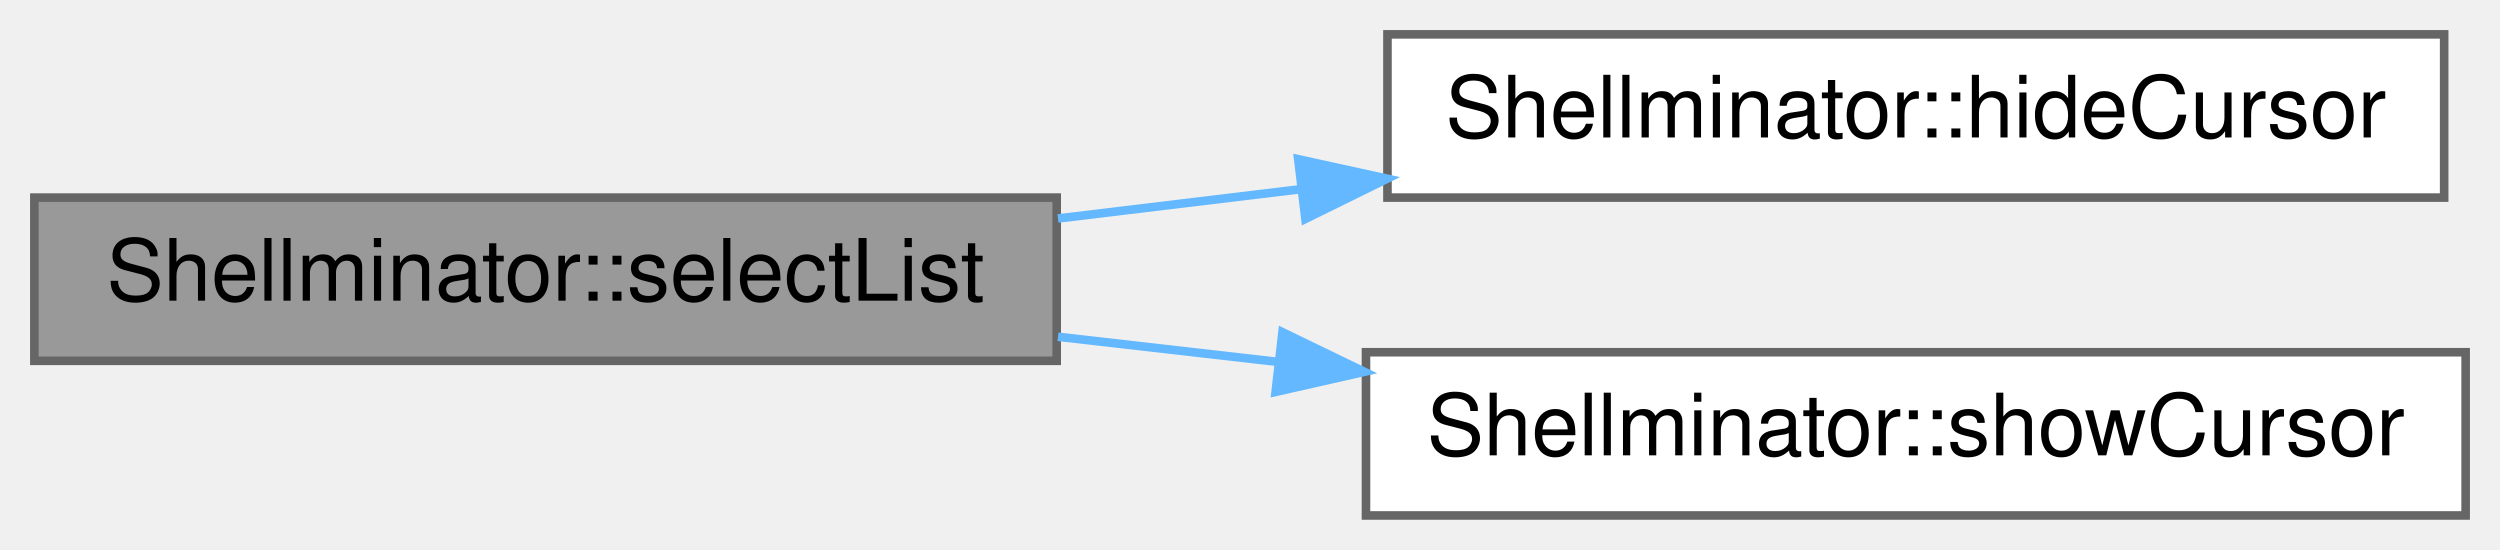
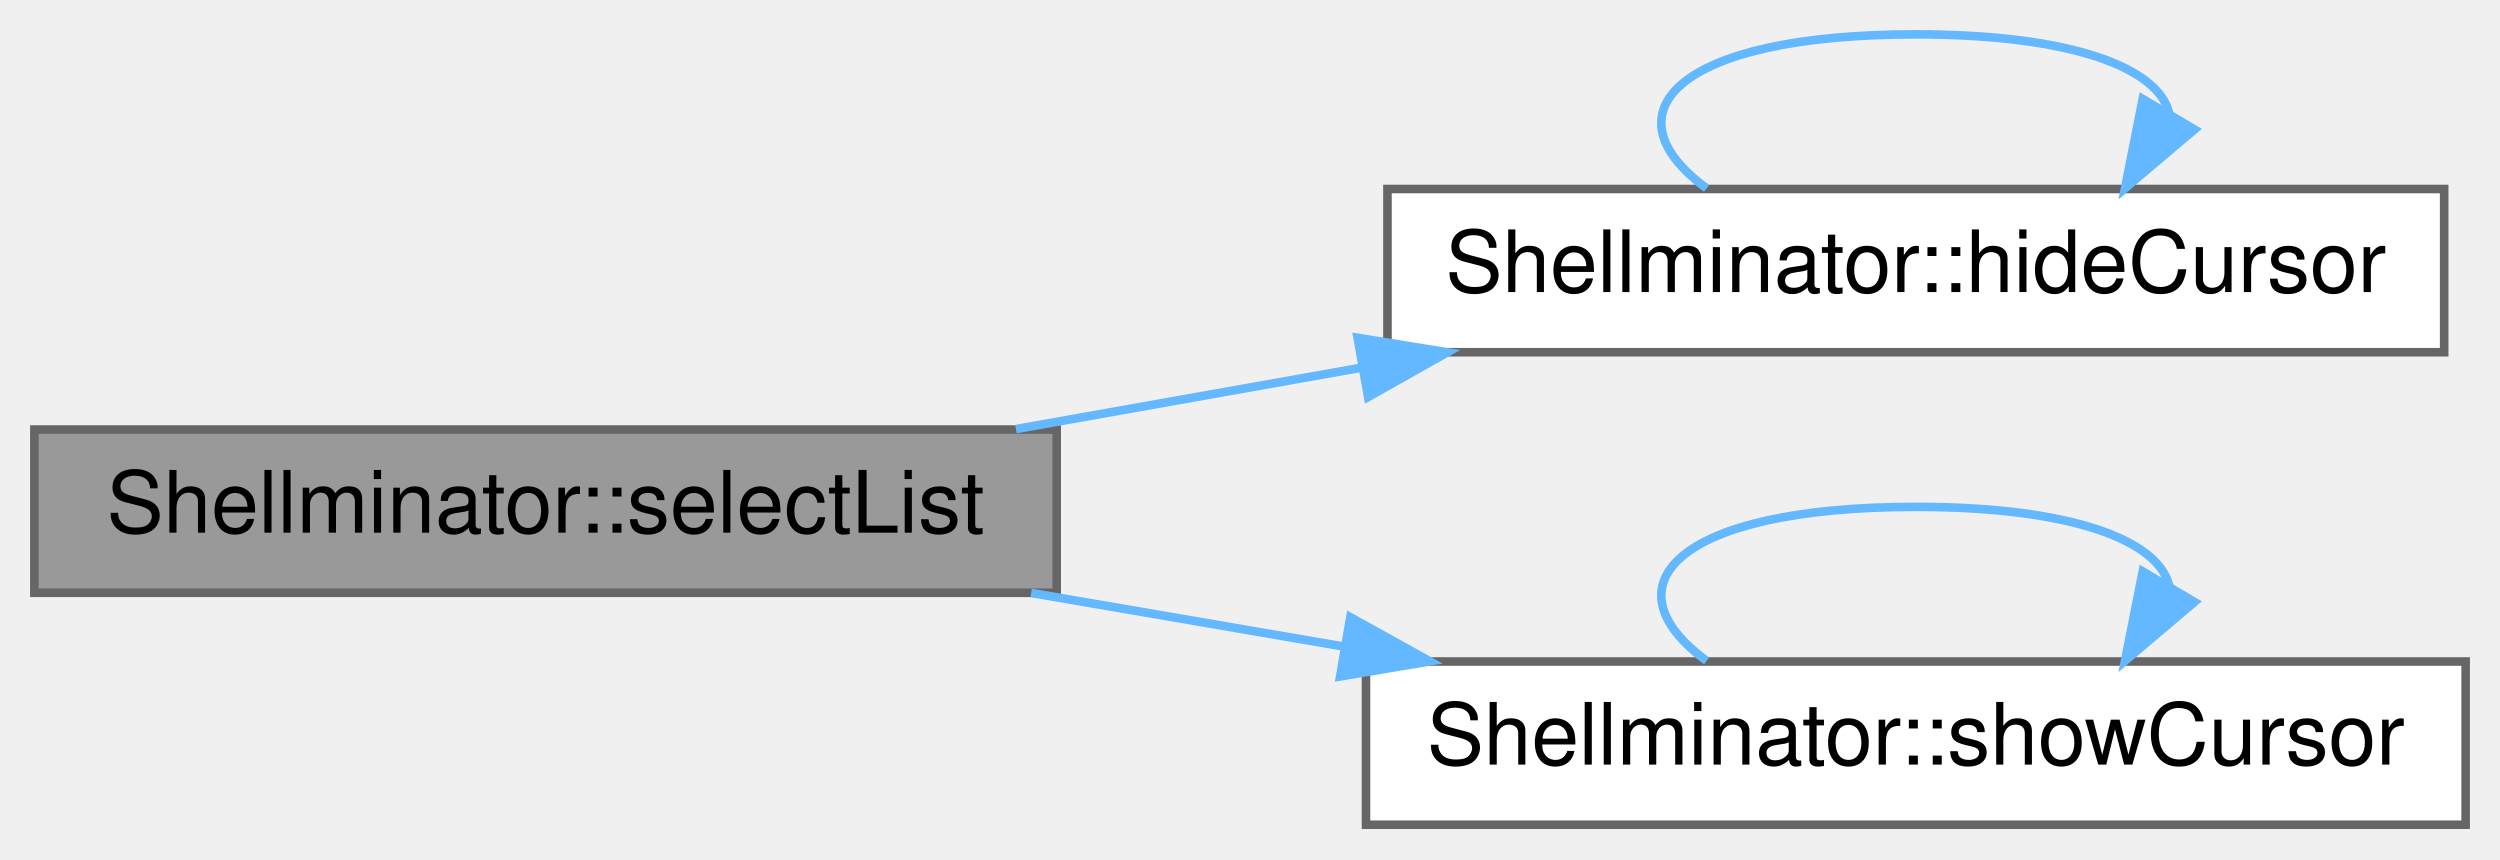
- <svg xmlns="http://www.w3.org/2000/svg" xmlns:xlink="http://www.w3.org/1999/xlink" width="291pt" height="64pt" viewBox="0.00 0.00 291.00 64.00">
-   <g id="graph0" class="graph" transform="scale(1 1) rotate(0) translate(4 60)">
+ <svg xmlns="http://www.w3.org/2000/svg" xmlns:xlink="http://www.w3.org/1999/xlink" width="291pt" height="100pt" viewBox="0.00 0.00 291.00 100.00">
+   <g id="graph0" class="graph" transform="scale(1 1) rotate(0) translate(4 96)">
    <g id="node1" class="node">
      <g id="a_node1">
        <a xlink:title="Select list.">
-           <polygon fill="#999999" stroke="#666666" points="119,-37 0,-37 0,-18 119,-18 119,-37" />
-           <text text-anchor="middle" x="59.5" y="-25" font-family="Helvetica,sans-Serif" font-size="10.00">Shellminator::selectList</text>
+           <polygon fill="#999999" stroke="#666666" points="119,-46 0,-46 0,-27 119,-27 119,-46" />
+           <text text-anchor="middle" x="59.5" y="-34" font-family="Helvetica,sans-Serif" font-size="10.00">Shellminator::selectList</text>
        </a>
      </g>
    </g>
    <g id="node2" class="node">
      <g id="a_node2">
-         <a xlink:href="class_shellminator.html#a403ea48c3312851979108855989e71ce" target="_top" xlink:title=" ">
-           <polygon fill="white" stroke="#666666" points="280.5,-56 157.5,-56 157.5,-37 280.5,-37 280.5,-56" />
-           <text text-anchor="middle" x="219" y="-44" font-family="Helvetica,sans-Serif" font-size="10.00">Shellminator::hideCursor</text>
+         <a xlink:href="class_shellminator.html#a403ea48c3312851979108855989e71ce" target="_top" xlink:title="Hide the cursor.">
+           <polygon fill="white" stroke="#666666" points="280.5,-74 157.5,-74 157.5,-55 280.5,-55 280.5,-74" />
+           <text text-anchor="middle" x="219" y="-62" font-family="Helvetica,sans-Serif" font-size="10.00">Shellminator::hideCursor</text>
        </a>
      </g>
    </g>
    <g id="edge1" class="edge">
-       <path fill="none" stroke="#63b8ff" d="M119.15,-34.57C128.33,-35.68 137.91,-36.84 147.33,-37.97" />
-       <polygon fill="#63b8ff" stroke="#63b8ff" points="147.11,-41.47 157.46,-39.2 147.95,-34.52 147.11,-41.47" />
+       <path fill="none" stroke="#63b8ff" d="M114.26,-46.06C127.19,-48.36 141.11,-50.83 154.44,-53.2" />
+       <polygon fill="#63b8ff" stroke="#63b8ff" points="154.02,-56.68 164.48,-54.99 155.25,-49.79 154.02,-56.68" />
    </g>
    <g id="node3" class="node">
      <g id="a_node3">
-         <a xlink:href="class_shellminator.html#a2494d3a395b52ea6017948472a535940" target="_top" xlink:title=" ">
+         <a xlink:href="class_shellminator.html#a2494d3a395b52ea6017948472a535940" target="_top" xlink:title="Show the cursor.">
          <polygon fill="white" stroke="#666666" points="283,-19 155,-19 155,0 283,0 283,-19" />
          <text text-anchor="middle" x="219" y="-7" font-family="Helvetica,sans-Serif" font-size="10.00">Shellminator::showCursor</text>
        </a>
      </g>
    </g>
+     <g id="edge3" class="edge">
+       <path fill="none" stroke="#63b8ff" d="M116.03,-26.98C127.79,-24.96 140.31,-22.82 152.41,-20.74" />
+       <polygon fill="#63b8ff" stroke="#63b8ff" points="153.18,-24.16 162.44,-19.02 151.99,-17.26 153.18,-24.16" />
+     </g>
    <g id="edge2" class="edge">
-       <path fill="none" stroke="#63b8ff" d="M119.15,-20.8C127.51,-19.84 136.19,-18.85 144.79,-17.87" />
-       <polygon fill="#63b8ff" stroke="#63b8ff" points="145.28,-21.33 154.81,-16.72 144.48,-14.38 145.28,-21.33" />
+       <path fill="none" stroke="#63b8ff" d="M194.65,-74.08C182.8,-82.73 190.92,-92 219,-92 237.43,-92 247.26,-88.01 248.49,-82.82" />
+       <polygon fill="#63b8ff" stroke="#63b8ff" points="251.44,-80.93 243.35,-74.08 245.41,-84.48 251.44,-80.93" />
+     </g>
+     <g id="edge4" class="edge">
+       <path fill="none" stroke="#63b8ff" d="M194.65,-19.08C182.8,-27.73 190.92,-37 219,-37 237.43,-37 247.26,-33.01 248.49,-27.82" />
+       <polygon fill="#63b8ff" stroke="#63b8ff" points="251.44,-25.93 243.35,-19.08 245.41,-29.48 251.44,-25.93" />
    </g>
  </g>
</svg>
